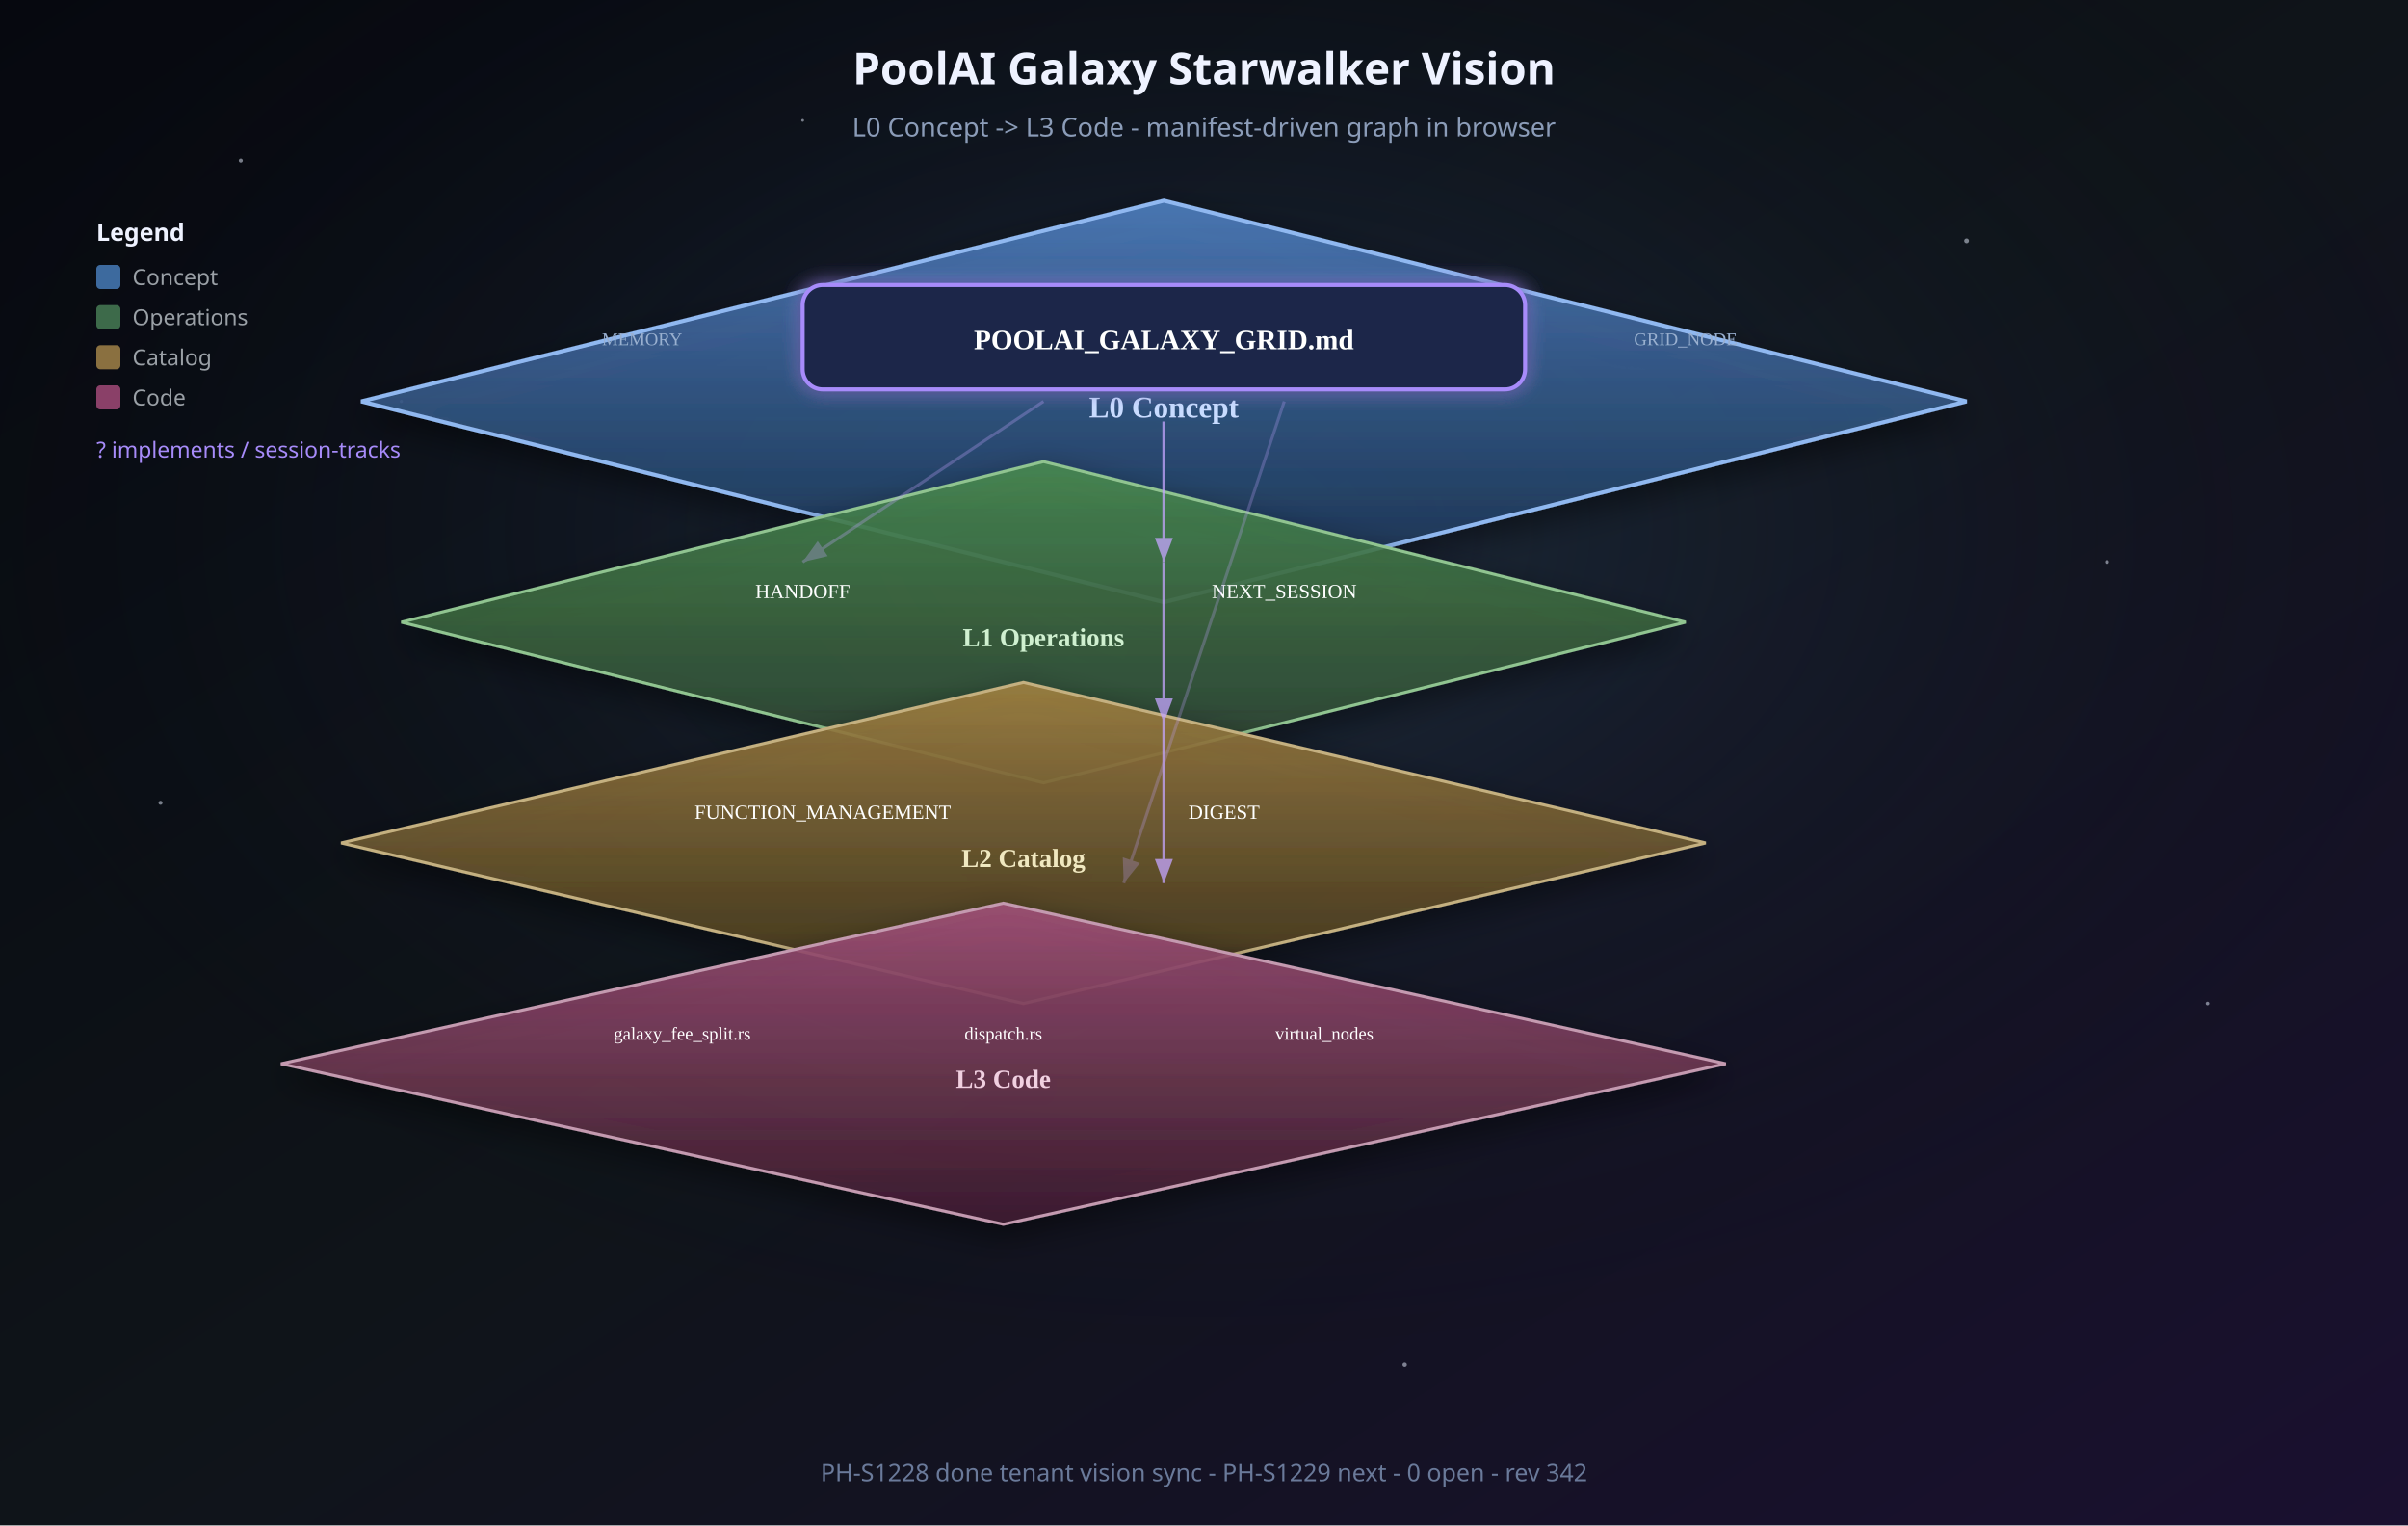
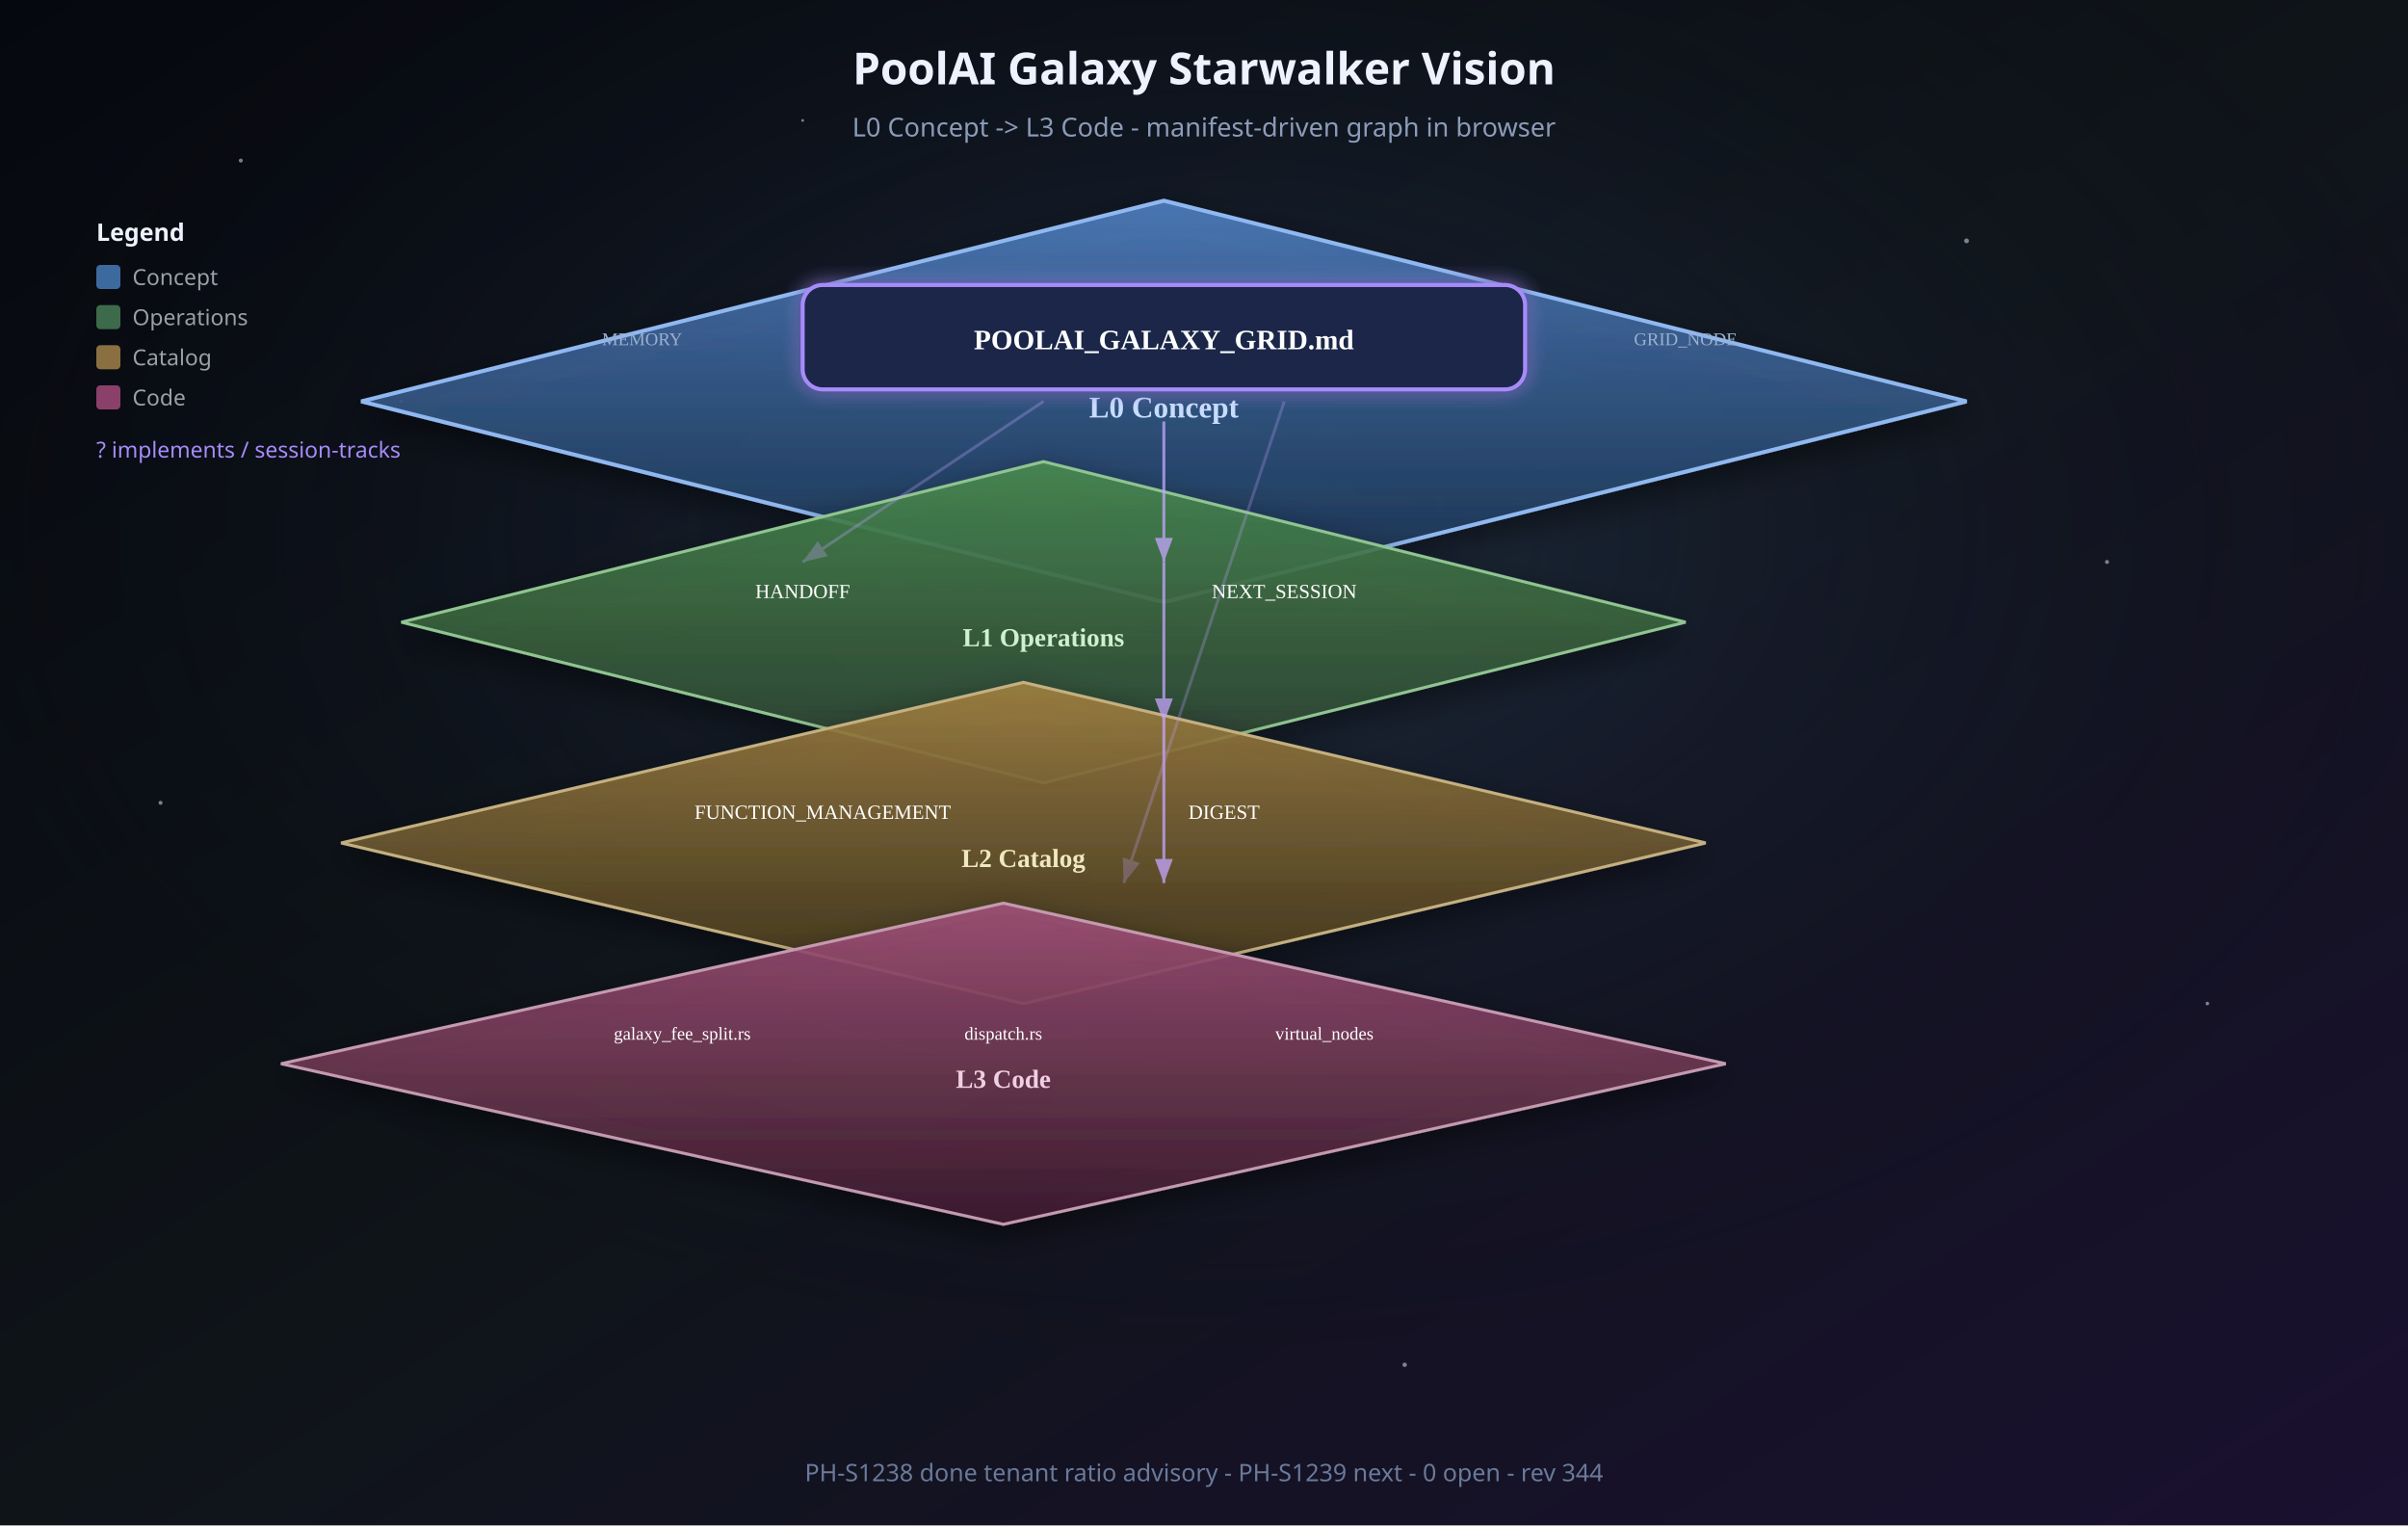
<svg xmlns="http://www.w3.org/2000/svg" viewBox="0 0 1200 760" role="img" aria-labelledby="title desc">
  <defs>
    <linearGradient id="bg" x1="0%" y1="0%" x2="100%" y2="100%">
      <stop offset="0%" stop-color="#06080f" />
      <stop offset="50%" stop-color="#0f1419" />
      <stop offset="100%" stop-color="#1a1030" />
    </linearGradient>
    <radialGradient id="nebula" cx="50%" cy="35%" r="55%">
      <stop offset="0%" stop-color="#3d5a8a" stop-opacity="0.35" />
      <stop offset="100%" stop-color="#06080f" stop-opacity="0" />
    </radialGradient>
    <linearGradient id="planeL0" x1="0%" y1="0%" x2="0%" y2="100%">
      <stop offset="0%" stop-color="#4a7ab8" stop-opacity="0.95" />
      <stop offset="100%" stop-color="#1e3350" stop-opacity="0.85" />
    </linearGradient>
    <linearGradient id="planeL1" x1="0%" y1="0%" x2="0%" y2="100%">
      <stop offset="0%" stop-color="#4a8a50" stop-opacity="0.9" />
      <stop offset="100%" stop-color="#2a4030" stop-opacity="0.85" />
    </linearGradient>
    <linearGradient id="planeL2" x1="0%" y1="0%" x2="0%" y2="100%">
      <stop offset="0%" stop-color="#a08040" stop-opacity="0.9" />
      <stop offset="100%" stop-color="#403520" stop-opacity="0.85" />
    </linearGradient>
    <linearGradient id="planeL3" x1="0%" y1="0%" x2="0%" y2="100%">
      <stop offset="0%" stop-color="#a05078" stop-opacity="0.9" />
      <stop offset="100%" stop-color="#402030" stop-opacity="0.85" />
    </linearGradient>
    <filter id="shadow" x="-30%" y="-30%" width="160%" height="160%">
      <feDropShadow dx="0" dy="6" stdDeviation="8" flood-color="#000" flood-opacity="0.5" />
    </filter>
    <filter id="glow" x="-50%" y="-50%" width="200%" height="200%">
      <feGaussianBlur stdDeviation="4" result="b" />
      <feMerge>
        <feMergeNode in="b" />
        <feMergeNode in="SourceGraphic" />
      </feMerge>
    </filter>
    <marker id="arrow" markerWidth="10" markerHeight="10" refX="8" refY="3" orient="auto">
      <path d="M0,0 L8,3 L0,6 Z" fill="#c4a5ff" />
    </marker>
  </defs>
  <rect width="1200" height="760" fill="url(#bg)" />
  <rect width="1200" height="760" fill="url(#nebula)" />
  <g fill="#e8f0ff" opacity="0.5">
    <circle cx="120" cy="80" r="1" />
    <circle cx="980" cy="120" r="1.2" />
    <circle cx="200" cy="200" r="0.8" />
    <circle cx="1050" cy="280" r="1" />
    <circle cx="80" cy="400" r="1" />
    <circle cx="1100" cy="500" r="0.9" />
    <circle cx="400" cy="60" r="0.7" />
    <circle cx="700" cy="680" r="1.1" />
  </g>
  <text x="600" y="42" text-anchor="middle" fill="#eef2ff" font-family="Segoe UI, system-ui, sans-serif" font-size="22" font-weight="600">PoolAI Galaxy Starwalker Vision</text>
  <text x="600" y="68" text-anchor="middle" fill="#8b9cb8" font-family="Segoe UI, system-ui, sans-serif" font-size="13">L0 Concept -&gt; L3 Code - manifest-driven graph in browser</text>
  <g transform="translate(180, 100)" filter="url(#shadow)">
    <path d="M0 100 L400 0 L800 100 L400 200 Z" fill="url(#planeL0)" stroke="#90b8f0" stroke-width="2" />
    <text x="400" y="108" text-anchor="middle" fill="#c8dcff" font-size="15" font-weight="700">L0 Concept</text>
    <g filter="url(#glow)">
      <rect x="220" y="42" width="360" height="52" rx="10" fill="#1a2848" stroke="#a78bfa" stroke-width="2" />
      <text x="400" y="74" text-anchor="middle" fill="#fff" font-size="14" font-weight="700">POOLAI_GALAXY_GRID.md</text>
    </g>
    <text x="140" y="72" text-anchor="middle" fill="#9ab0d0" font-size="9">MEMORY</text>
    <text x="660" y="72" text-anchor="middle" fill="#9ab0d0" font-size="9">GRID_NODE</text>
  </g>
  <g transform="translate(200, 230)" filter="url(#shadow)">
    <path d="M0 80 L320 0 L640 80 L320 160 Z" fill="url(#planeL1)" stroke="#90c490" stroke-width="1.5" />
    <text x="320" y="92" text-anchor="middle" fill="#d0f0d0" font-size="13" font-weight="600">L1 Operations</text>
    <text x="200" y="68" text-anchor="middle" fill="#fff" font-size="10">HANDOFF</text>
    <text x="440" y="68" text-anchor="middle" fill="#fff" font-size="10">NEXT_SESSION</text>
  </g>
  <g transform="translate(170, 340)" filter="url(#shadow)">
    <path d="M0 80 L340 0 L680 80 L340 160 Z" fill="url(#planeL2)" stroke="#c4b080" stroke-width="1.5" />
    <text x="340" y="92" text-anchor="middle" fill="#f0e8c0" font-size="13" font-weight="600">L2 Catalog</text>
    <text x="240" y="68" text-anchor="middle" fill="#fff" font-size="10">FUNCTION_MANAGEMENT</text>
    <text x="440" y="68" text-anchor="middle" fill="#fff" font-size="10">DIGEST</text>
  </g>
  <g transform="translate(140, 450)" filter="url(#shadow)">
    <path d="M0 80 L360 0 L720 80 L360 160 Z" fill="url(#planeL3)" stroke="#c49ab0" stroke-width="1.5" />
    <text x="360" y="92" text-anchor="middle" fill="#f0d0e0" font-size="13" font-weight="600">L3 Code</text>
    <text x="200" y="68" text-anchor="middle" fill="#fff" font-size="9">galaxy_fee_split.rs</text>
    <text x="360" y="68" text-anchor="middle" fill="#fff" font-size="9">dispatch.rs</text>
    <text x="520" y="68" text-anchor="middle" fill="#fff" font-size="9">virtual_nodes</text>
  </g>
  <g fill="none" stroke="#c4a5ff" stroke-width="1.5" marker-end="url(#arrow)" opacity="0.75">
    <path d="M580 210 L580 280" />
    <path d="M580 280 L580 360" />
    <path d="M580 360 L580 440" />
    <path d="M520 200 L400 280" opacity="0.4" />
    <path d="M640 200 L560 440" opacity="0.35" />
  </g>
  <g transform="translate(48, 120)" font-family="Segoe UI, system-ui, sans-serif" font-size="11">
    <text x="0" y="0" fill="#eef2ff" font-weight="600" font-size="12">Legend</text>
    <rect x="0" y="12" width="12" height="12" rx="2" fill="#3d6a9e" />
    <text x="18" y="22" fill="#9aa0a6">Concept</text>
    <rect x="0" y="32" width="12" height="12" rx="2" fill="#3d6a4a" />
    <text x="18" y="42" fill="#9aa0a6">Operations</text>
    <rect x="0" y="52" width="12" height="12" rx="2" fill="#8a7040" />
    <text x="18" y="62" fill="#9aa0a6">Catalog</text>
    <rect x="0" y="72" width="12" height="12" rx="2" fill="#8a4068" />
    <text x="18" y="82" fill="#9aa0a6">Code</text>
    <text x="0" y="108" fill="#a78bfa">? implements / session-tracks</text>
  </g>
-   <text x="600" y="738" text-anchor="middle" fill="#6a7a9a" font-family="Segoe UI, system-ui, sans-serif" font-size="12">PH-S1228 done tenant vision sync - PH-S1229 next - 0 open - rev 342</text>
+   <text x="600" y="738" text-anchor="middle" fill="#6a7a9a" font-family="Segoe UI, system-ui, sans-serif" font-size="12">PH-S1238 done tenant ratio advisory - PH-S1239 next - 0 open - rev 344</text>
</svg>
